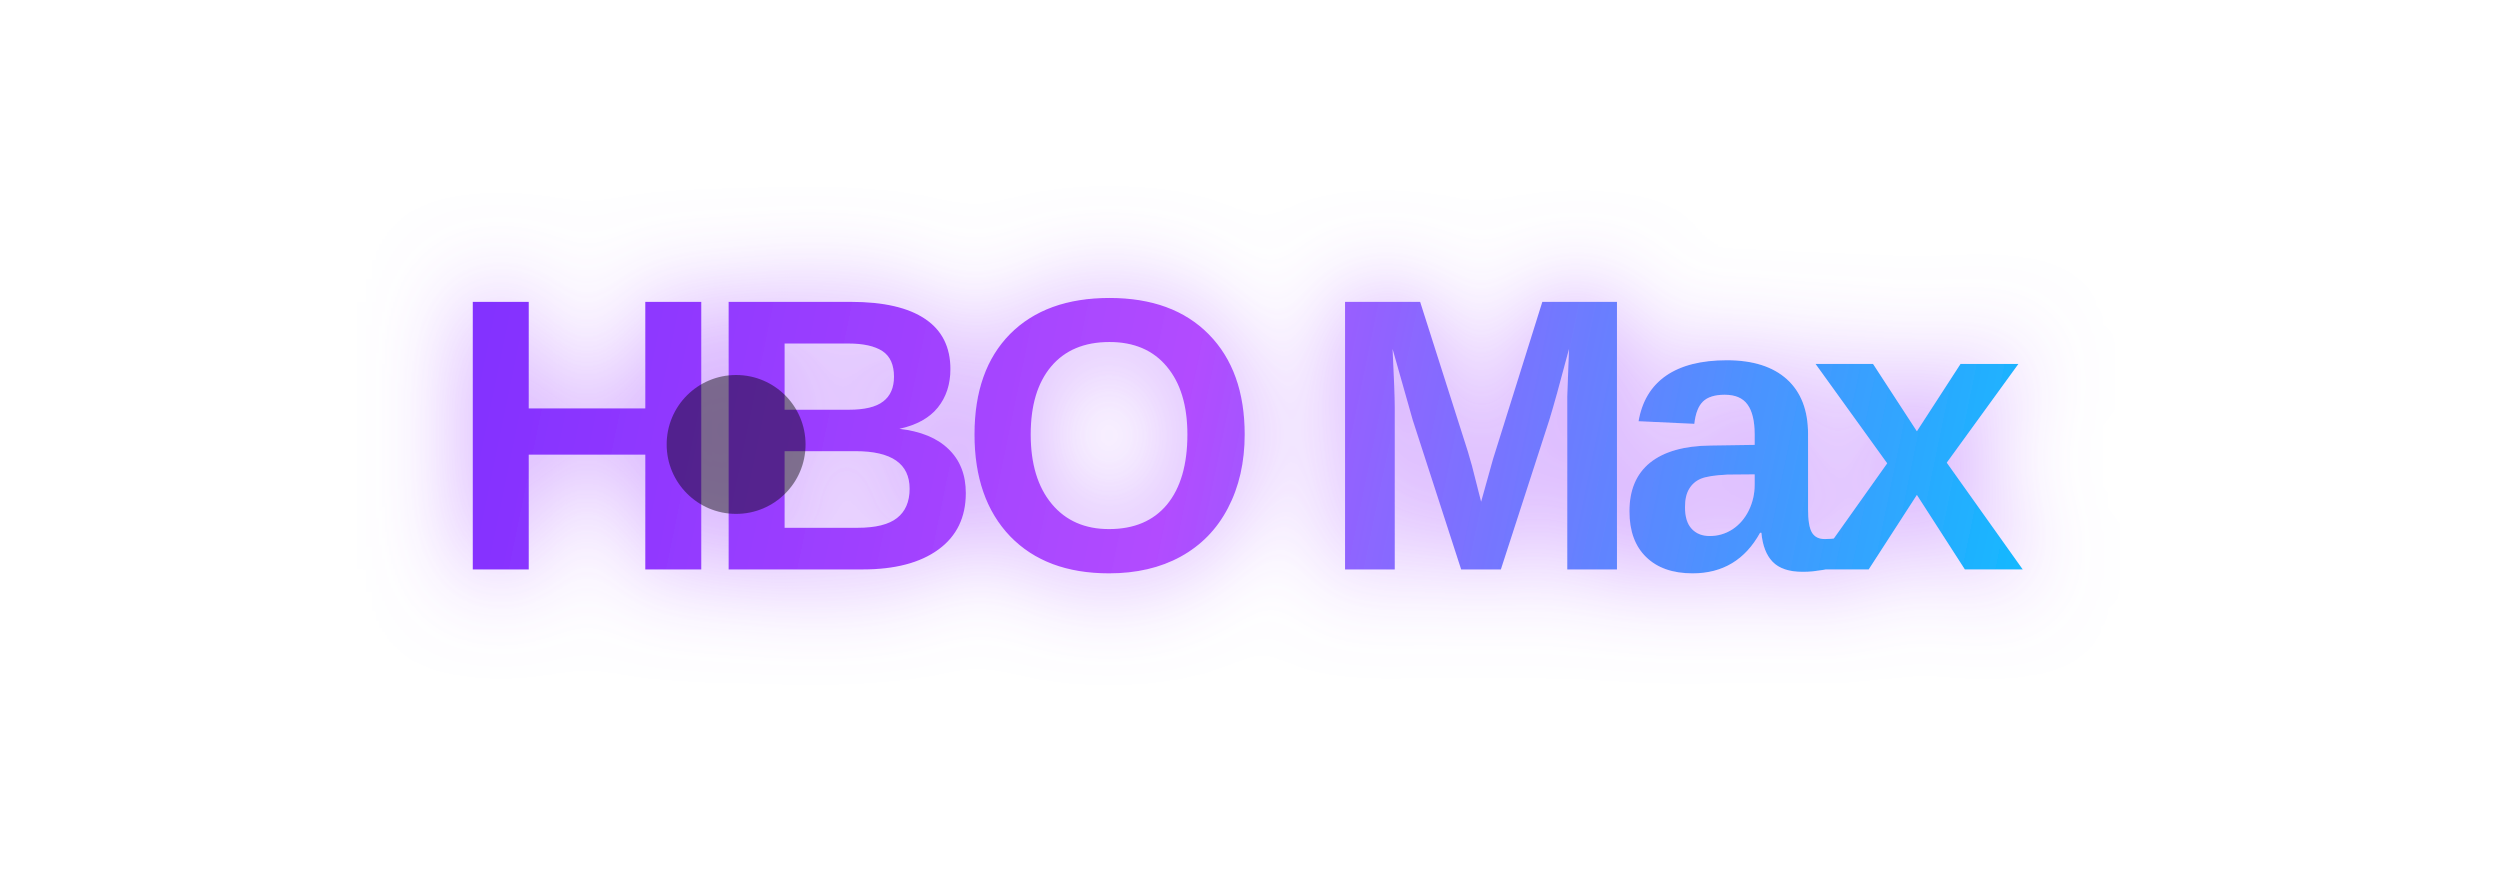
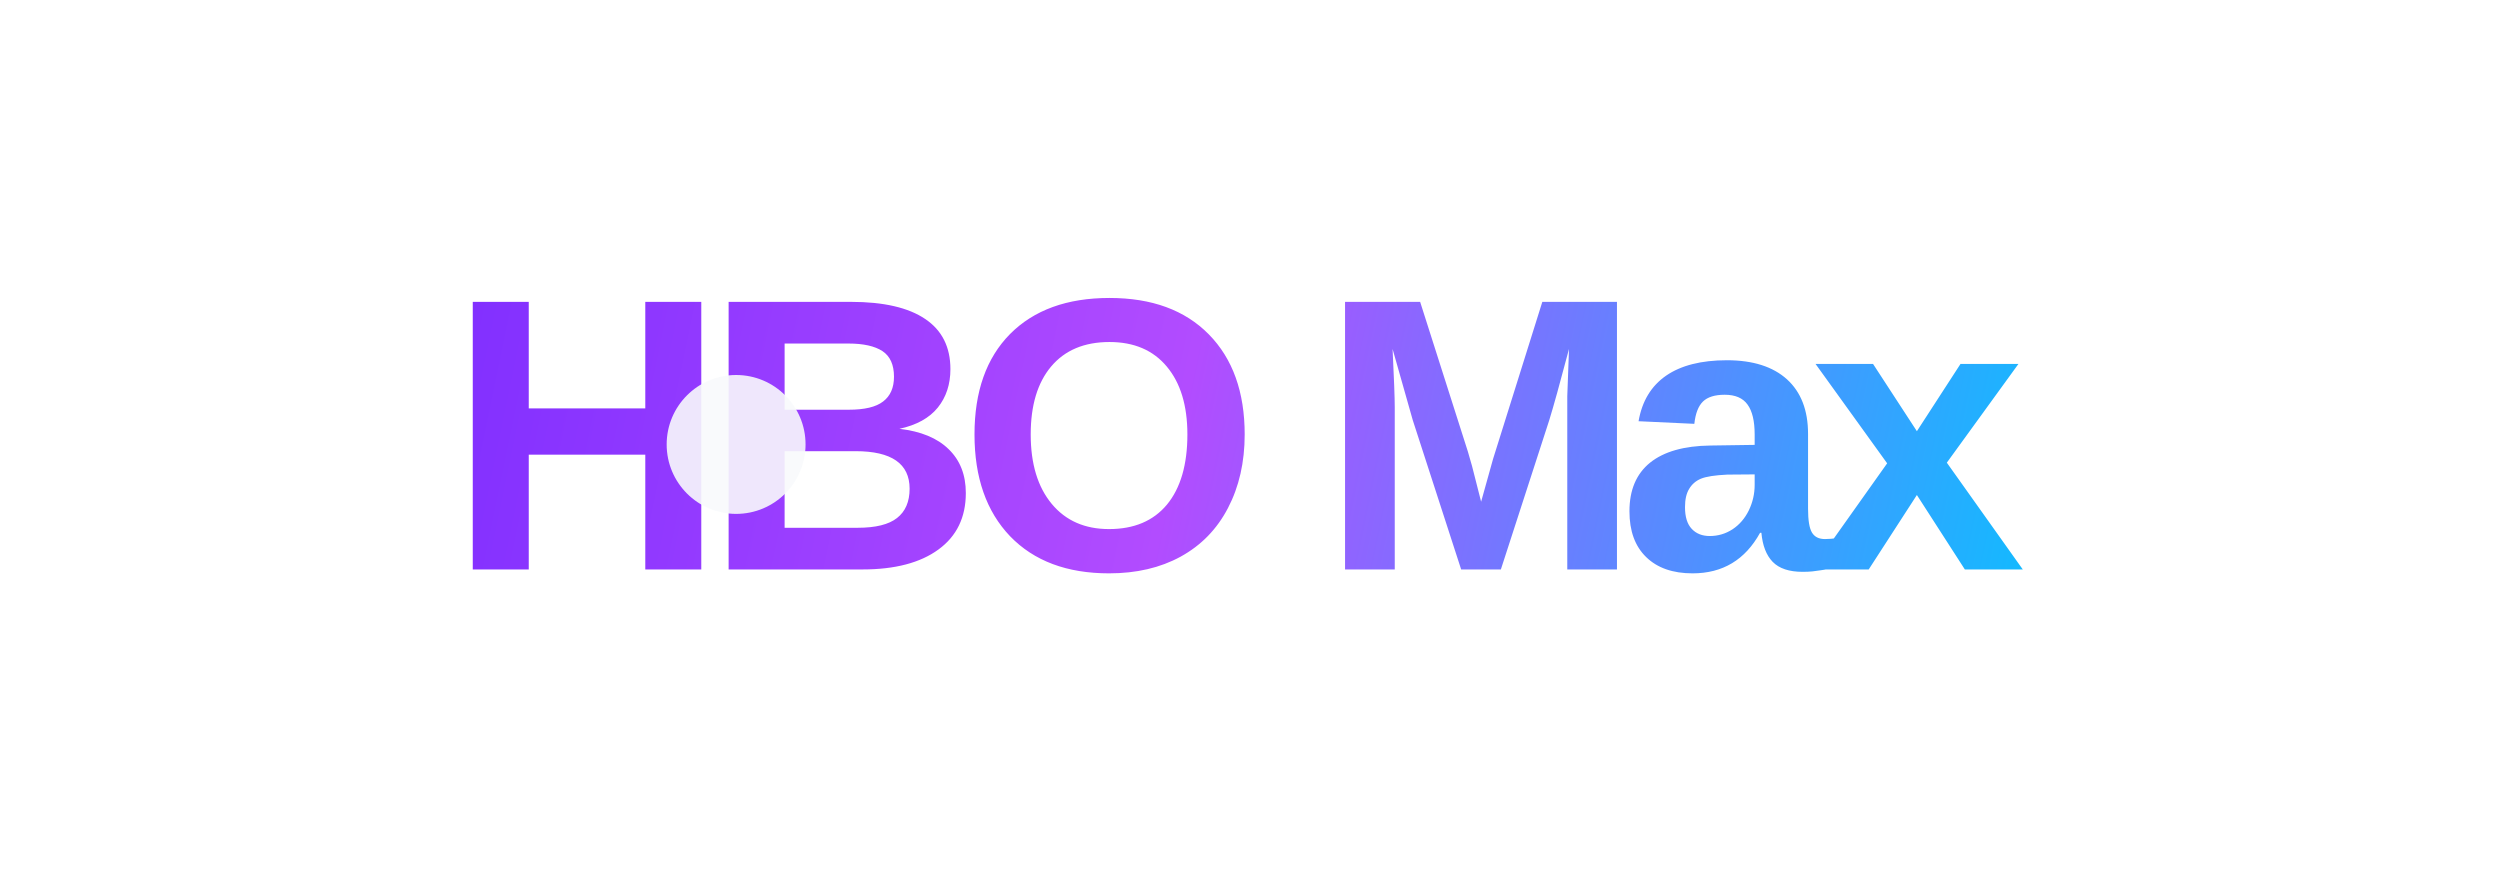
<svg xmlns="http://www.w3.org/2000/svg" width="180" height="64" viewBox="0 0 180 64" role="img" aria-labelledby="hbo-max-title">
  <defs>
    <linearGradient id="hbo-max-gradient" x1="27" x2="153" y1="19" y2="45" gradientUnits="userSpaceOnUse">
      <stop stop-color="#7B2CFF" />
      <stop offset=".46" stop-color="#B24CFF" />
      <stop offset="1" stop-color="#00C7FF" />
    </linearGradient>
-     <filter id="hbo-max-glow" x="-20%" y="-50%" width="140%" height="200%">
-       <feGaussianBlur stdDeviation="3.5" result="blur" />
-       <feColorMatrix in="blur" values="0 0 0 0 0.49 0 0 0 0 0.18 0 0 0 0 1 0 0 0 .75 0" />
-       <feMerge>
-         <feMergeNode />
-         <feMergeNode in="SourceGraphic" />
-       </feMerge>
-     </filter>
  </defs>
-   <text x="89" y="41" text-anchor="middle" font-family="Arial Black,Arial,Helvetica,sans-serif" font-size="28" font-weight="900" fill="url(#hbo-max-gradient)" letter-spacing="-1.8" filter="url(#hbo-max-glow)">HBO Max</text>
-   <circle cx="53" cy="32" r="5" fill="#050505" opacity=".45" />
+   <text x="89" y="41" text-anchor="middle" font-family="Arial Black,Arial,Helvetica,sans-serif" font-size="28" font-weight="900" fill="url(#hbo-max-gradient)" letter-spacing="-1.8">HBO Max</text>
+   <circle cx="53" cy="32" r="5" fill="#F8FAFC" opacity=".9" />
</svg>
